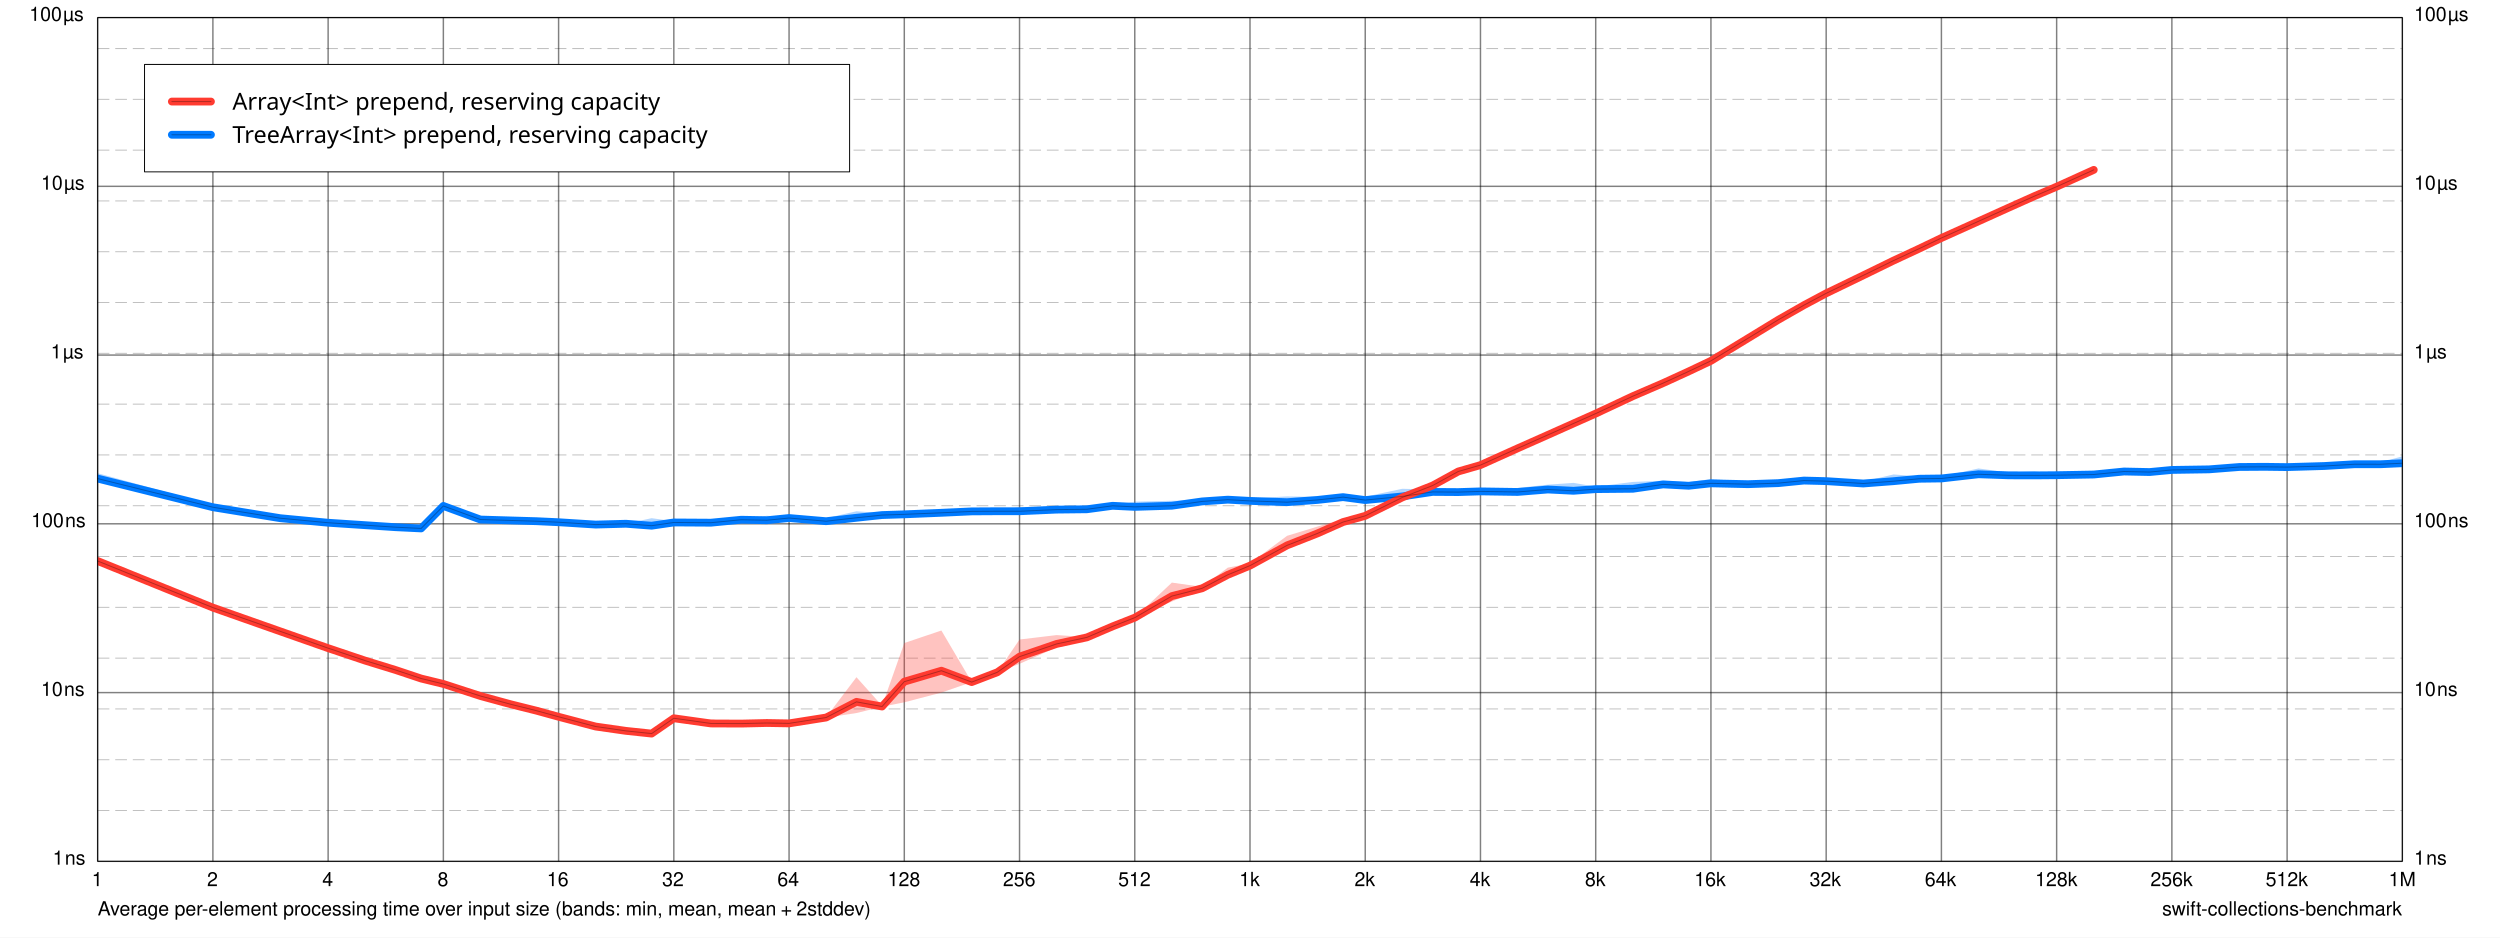
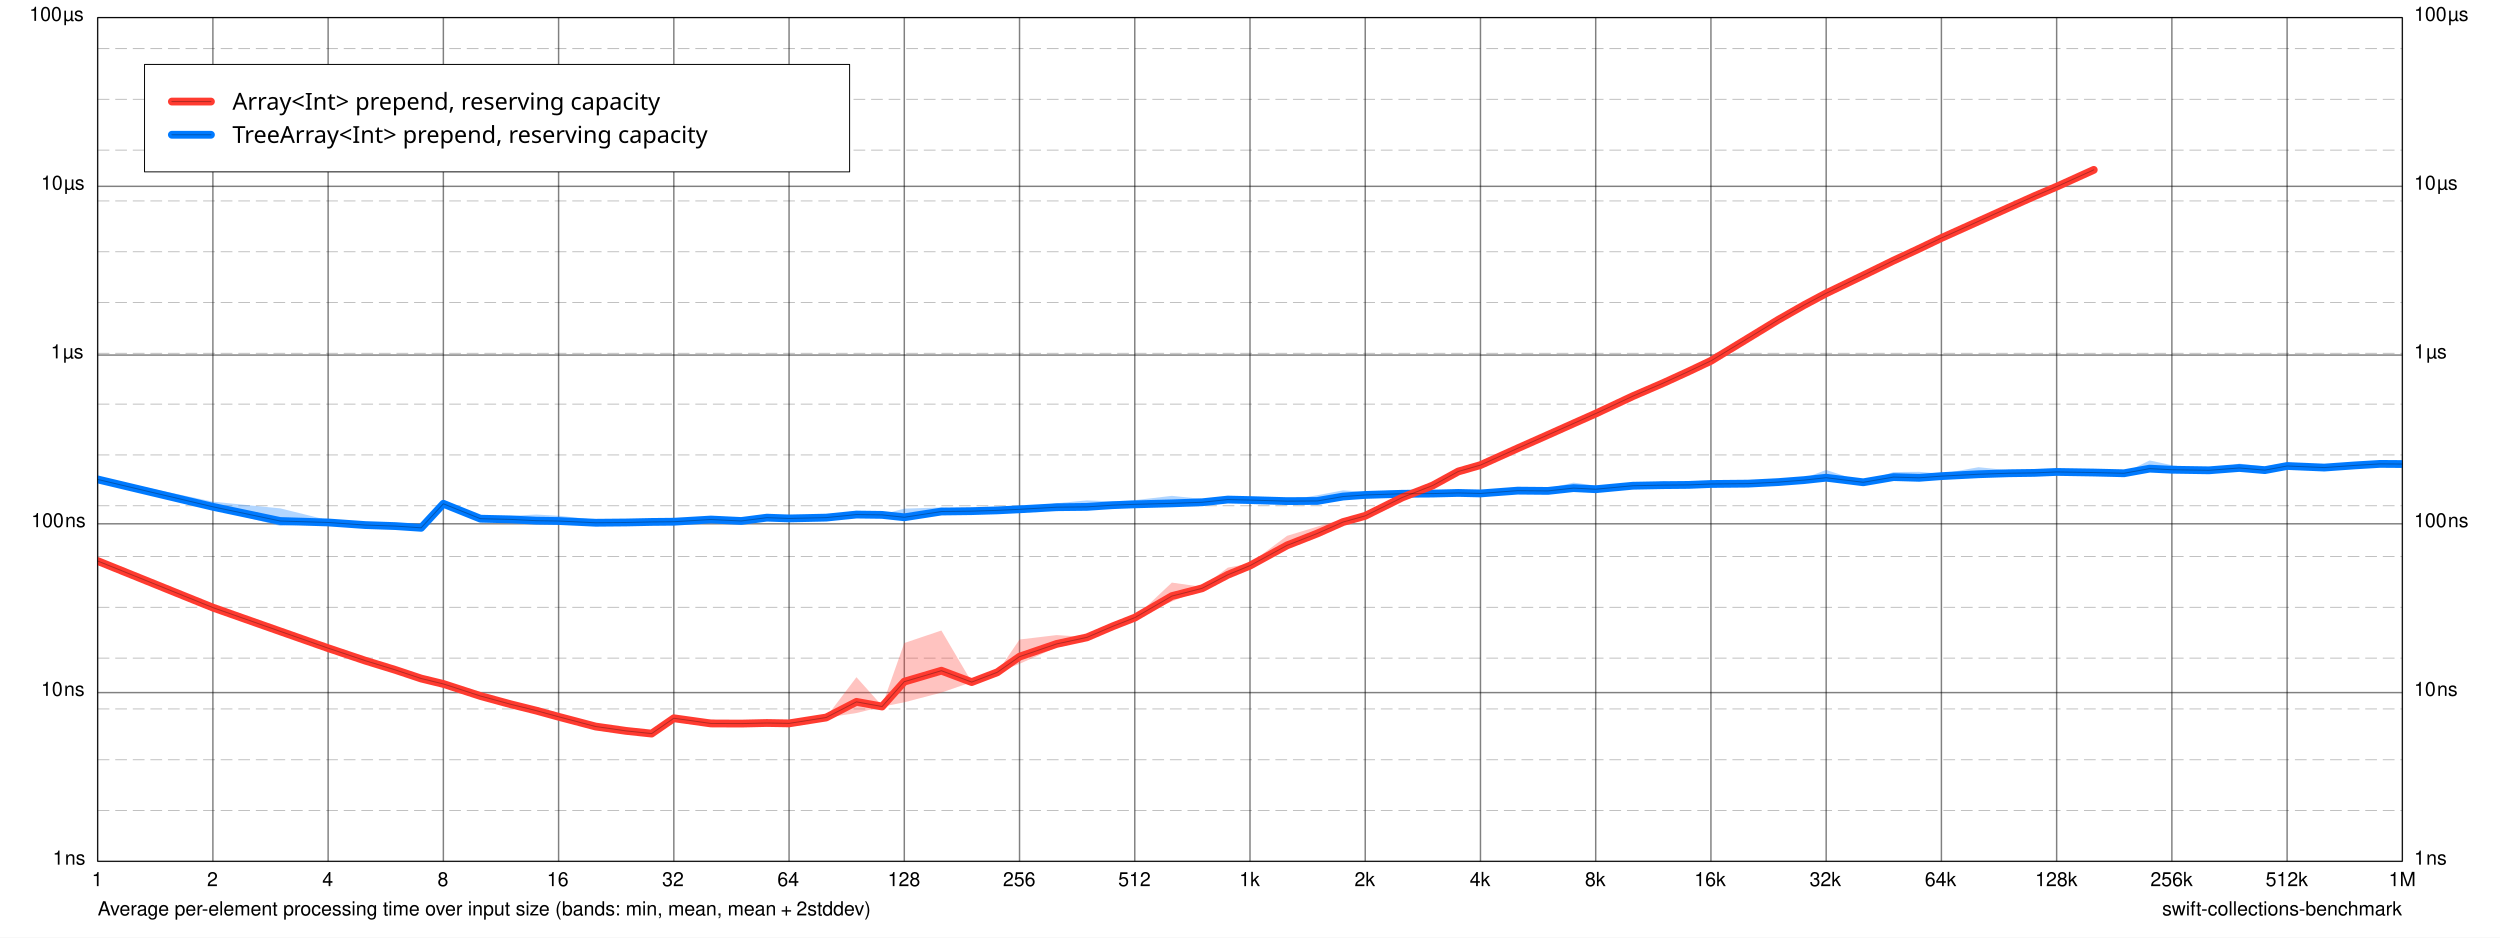
<svg xmlns="http://www.w3.org/2000/svg" xmlns:xlink="http://www.w3.org/1999/xlink" width="1280.0px" height="480.0px" viewBox="0.0 0.0 1280.0 480.0" version="1.1">
  <path d="M 0 0 L 0 480 L 1280 480 L 1280 0 z" fill="#FFFFFF" fill-opacity="1.0" stroke="none" />
  <text x="50" y="468.7" font-family="Helvetica" font-size="10" font-weight="normal" font-style="normal" fill="#000000" fill-opacity="1">Average per-element processing time over input size (bands: min, mean, mean + 2stddev)</text>
  <a xlink:href="https://github.com/apple/swift-collections-benchmark">
    <text x="1107" y="468.7" font-family="Helvetica" font-size="10" font-weight="normal" font-style="normal" fill="#000000" fill-opacity="1">swift-collections-benchmark</text>
  </a>
  <path d="M 50 9 L 50 441" fill="none" stroke-width="0.75" stroke="#000000" stroke-opacity="0.498" stroke-linecap="butt" stroke-linejoin="round" />
  <text x="47" y="453.7" font-family="Helvetica" font-size="10" font-weight="normal" font-style="normal" fill="#000000" fill-opacity="1">1</text>
  <path d="M 109 9 L 109 441" fill="none" stroke-width="0.75" stroke="#000000" stroke-opacity="0.498" stroke-linecap="butt" stroke-linejoin="round" />
  <text x="106" y="453.7" font-family="Helvetica" font-size="10" font-weight="normal" font-style="normal" fill="#000000" fill-opacity="1">2</text>
  <path d="M 168 9 L 168 441" fill="none" stroke-width="0.75" stroke="#000000" stroke-opacity="0.498" stroke-linecap="butt" stroke-linejoin="round" />
  <text x="165" y="453.7" font-family="Helvetica" font-size="10" font-weight="normal" font-style="normal" fill="#000000" fill-opacity="1">4</text>
  <path d="M 227 9 L 227 441" fill="none" stroke-width="0.75" stroke="#000000" stroke-opacity="0.498" stroke-linecap="butt" stroke-linejoin="round" />
  <text x="224" y="453.7" font-family="Helvetica" font-size="10" font-weight="normal" font-style="normal" fill="#000000" fill-opacity="1">8</text>
  <path d="M 286 9 L 286 441" fill="none" stroke-width="0.75" stroke="#000000" stroke-opacity="0.498" stroke-linecap="butt" stroke-linejoin="round" />
  <text x="280" y="453.7" font-family="Helvetica" font-size="10" font-weight="normal" font-style="normal" fill="#000000" fill-opacity="1">16</text>
  <path d="M 345 9 L 345 441" fill="none" stroke-width="0.75" stroke="#000000" stroke-opacity="0.498" stroke-linecap="butt" stroke-linejoin="round" />
  <text x="339" y="453.7" font-family="Helvetica" font-size="10" font-weight="normal" font-style="normal" fill="#000000" fill-opacity="1">32</text>
  <path d="M 404 9 L 404 441" fill="none" stroke-width="0.75" stroke="#000000" stroke-opacity="0.498" stroke-linecap="butt" stroke-linejoin="round" />
  <text x="398" y="453.7" font-family="Helvetica" font-size="10" font-weight="normal" font-style="normal" fill="#000000" fill-opacity="1">64</text>
  <path d="M 463 9 L 463 441" fill="none" stroke-width="0.75" stroke="#000000" stroke-opacity="0.498" stroke-linecap="butt" stroke-linejoin="round" />
  <text x="454.5" y="453.7" font-family="Helvetica" font-size="10" font-weight="normal" font-style="normal" fill="#000000" fill-opacity="1">128</text>
  <path d="M 522 9 L 522 441" fill="none" stroke-width="0.75" stroke="#000000" stroke-opacity="0.498" stroke-linecap="butt" stroke-linejoin="round" />
  <text x="513.5" y="453.7" font-family="Helvetica" font-size="10" font-weight="normal" font-style="normal" fill="#000000" fill-opacity="1">256</text>
  <path d="M 581 9 L 581 441" fill="none" stroke-width="0.75" stroke="#000000" stroke-opacity="0.498" stroke-linecap="butt" stroke-linejoin="round" />
  <text x="572.5" y="453.7" font-family="Helvetica" font-size="10" font-weight="normal" font-style="normal" fill="#000000" fill-opacity="1">512</text>
  <path d="M 640 9 L 640 441" fill="none" stroke-width="0.75" stroke="#000000" stroke-opacity="0.498" stroke-linecap="butt" stroke-linejoin="round" />
  <text x="634.5" y="453.7" font-family="Helvetica" font-size="10" font-weight="normal" font-style="normal" fill="#000000" fill-opacity="1">1k</text>
  <path d="M 699 9 L 699 441" fill="none" stroke-width="0.75" stroke="#000000" stroke-opacity="0.498" stroke-linecap="butt" stroke-linejoin="round" />
  <text x="693.5" y="453.7" font-family="Helvetica" font-size="10" font-weight="normal" font-style="normal" fill="#000000" fill-opacity="1">2k</text>
  <path d="M 758 9 L 758 441" fill="none" stroke-width="0.75" stroke="#000000" stroke-opacity="0.498" stroke-linecap="butt" stroke-linejoin="round" />
  <text x="752.5" y="453.7" font-family="Helvetica" font-size="10" font-weight="normal" font-style="normal" fill="#000000" fill-opacity="1">4k</text>
  <path d="M 817 9 L 817 441" fill="none" stroke-width="0.75" stroke="#000000" stroke-opacity="0.498" stroke-linecap="butt" stroke-linejoin="round" />
  <text x="811.5" y="453.7" font-family="Helvetica" font-size="10" font-weight="normal" font-style="normal" fill="#000000" fill-opacity="1">8k</text>
  <path d="M 876 9 L 876 441" fill="none" stroke-width="0.75" stroke="#000000" stroke-opacity="0.498" stroke-linecap="butt" stroke-linejoin="round" />
  <text x="867.5" y="453.7" font-family="Helvetica" font-size="10" font-weight="normal" font-style="normal" fill="#000000" fill-opacity="1">16k</text>
  <path d="M 935 9 L 935 441" fill="none" stroke-width="0.75" stroke="#000000" stroke-opacity="0.498" stroke-linecap="butt" stroke-linejoin="round" />
  <text x="926.5" y="453.7" font-family="Helvetica" font-size="10" font-weight="normal" font-style="normal" fill="#000000" fill-opacity="1">32k</text>
  <path d="M 994 9 L 994 441" fill="none" stroke-width="0.75" stroke="#000000" stroke-opacity="0.498" stroke-linecap="butt" stroke-linejoin="round" />
  <text x="985.5" y="453.7" font-family="Helvetica" font-size="10" font-weight="normal" font-style="normal" fill="#000000" fill-opacity="1">64k</text>
  <path d="M 1053 9 L 1053 441" fill="none" stroke-width="0.75" stroke="#000000" stroke-opacity="0.498" stroke-linecap="butt" stroke-linejoin="round" />
  <text x="1042" y="453.7" font-family="Helvetica" font-size="10" font-weight="normal" font-style="normal" fill="#000000" fill-opacity="1">128k</text>
  <path d="M 1112 9 L 1112 441" fill="none" stroke-width="0.75" stroke="#000000" stroke-opacity="0.498" stroke-linecap="butt" stroke-linejoin="round" />
  <text x="1101" y="453.7" font-family="Helvetica" font-size="10" font-weight="normal" font-style="normal" fill="#000000" fill-opacity="1">256k</text>
  <path d="M 1171 9 L 1171 441" fill="none" stroke-width="0.75" stroke="#000000" stroke-opacity="0.498" stroke-linecap="butt" stroke-linejoin="round" />
  <text x="1160" y="453.7" font-family="Helvetica" font-size="10" font-weight="normal" font-style="normal" fill="#000000" fill-opacity="1">512k</text>
  <path d="M 1230 9 L 1230 441" fill="none" stroke-width="0.75" stroke="#000000" stroke-opacity="0.498" stroke-linecap="butt" stroke-linejoin="round" />
  <text x="1223" y="453.7" font-family="Helvetica" font-size="10" font-weight="normal" font-style="normal" fill="#000000" fill-opacity="1">1M</text>
  <path d="M 50 441 L 1230 441" fill="none" stroke-width="0.75" stroke="#000000" stroke-opacity="0.498" stroke-linecap="butt" stroke-linejoin="round" />
  <text x="27" y="442.7" font-family="Helvetica" font-size="10" font-weight="normal" font-style="normal" fill="#000000" fill-opacity="1">1 ns</text>
  <text x="1236" y="442.7" font-family="Helvetica" font-size="10" font-weight="normal" font-style="normal" fill="#000000" fill-opacity="1">1 ns</text>
  <path d="M 50 354.6 L 1230 354.6" fill="none" stroke-width="0.75" stroke="#000000" stroke-opacity="0.498" stroke-linecap="butt" stroke-linejoin="round" />
  <text x="21" y="356.3" font-family="Helvetica" font-size="10" font-weight="normal" font-style="normal" fill="#000000" fill-opacity="1">10 ns</text>
  <text x="1236" y="356.3" font-family="Helvetica" font-size="10" font-weight="normal" font-style="normal" fill="#000000" fill-opacity="1">10 ns</text>
  <path d="M 50 268.2 L 1230 268.2" fill="none" stroke-width="0.75" stroke="#000000" stroke-opacity="0.498" stroke-linecap="butt" stroke-linejoin="round" />
  <text x="16" y="269.9" font-family="Helvetica" font-size="10" font-weight="normal" font-style="normal" fill="#000000" fill-opacity="1">100 ns</text>
  <text x="1236" y="269.9" font-family="Helvetica" font-size="10" font-weight="normal" font-style="normal" fill="#000000" fill-opacity="1">100 ns</text>
  <path d="M 50 181.8 L 1230 181.8" fill="none" stroke-width="0.75" stroke="#000000" stroke-opacity="0.498" stroke-linecap="butt" stroke-linejoin="round" />
  <text x="26" y="183.5" font-family="Helvetica" font-size="10" font-weight="normal" font-style="normal" fill="#000000" fill-opacity="1">1 µs</text>
  <text x="1236" y="183.5" font-family="Helvetica" font-size="10" font-weight="normal" font-style="normal" fill="#000000" fill-opacity="1">1 µs</text>
  <path d="M 50 95.4 L 1230 95.4" fill="none" stroke-width="0.75" stroke="#000000" stroke-opacity="0.498" stroke-linecap="butt" stroke-linejoin="round" />
  <text x="21" y="97.1" font-family="Helvetica" font-size="10" font-weight="normal" font-style="normal" fill="#000000" fill-opacity="1">10 µs</text>
  <text x="1236" y="97.1" font-family="Helvetica" font-size="10" font-weight="normal" font-style="normal" fill="#000000" fill-opacity="1">10 µs</text>
  <path d="M 50 9 L 1230 9" fill="none" stroke-width="0.75" stroke="#000000" stroke-opacity="0.498" stroke-linecap="butt" stroke-linejoin="round" />
  <text x="15" y="10.7" font-family="Helvetica" font-size="10" font-weight="normal" font-style="normal" fill="#000000" fill-opacity="1">100 µs</text>
  <text x="1236" y="10.7" font-family="Helvetica" font-size="10" font-weight="normal" font-style="normal" fill="#000000" fill-opacity="1">100 µs</text>
  <path d="M 50 414.99 L 1230 414.99" fill="none" stroke-width="0.5" stroke="#000000" stroke-opacity="0.259" stroke-linecap="butt" stroke-linejoin="round" stroke-dasharray="6 3" stroke-dashoffset="0" />
  <path d="M 50 388.98 L 1230 388.98" fill="none" stroke-width="0.5" stroke="#000000" stroke-opacity="0.259" stroke-linecap="butt" stroke-linejoin="round" stroke-dasharray="6 3" stroke-dashoffset="0" />
  <path d="M 50 362.97 L 1230 362.97" fill="none" stroke-width="0.5" stroke="#000000" stroke-opacity="0.259" stroke-linecap="butt" stroke-linejoin="round" stroke-dasharray="6 3" stroke-dashoffset="0" />
  <path d="M 50 336.96 L 1230 336.96" fill="none" stroke-width="0.5" stroke="#000000" stroke-opacity="0.259" stroke-linecap="butt" stroke-linejoin="round" stroke-dasharray="6 3" stroke-dashoffset="0" />
  <path d="M 50 310.96 L 1230 310.96" fill="none" stroke-width="0.5" stroke="#000000" stroke-opacity="0.259" stroke-linecap="butt" stroke-linejoin="round" stroke-dasharray="6 3" stroke-dashoffset="0" />
  <path d="M 50 284.95 L 1230 284.95" fill="none" stroke-width="0.5" stroke="#000000" stroke-opacity="0.259" stroke-linecap="butt" stroke-linejoin="round" stroke-dasharray="6 3" stroke-dashoffset="0" />
  <path d="M 50 258.94 L 1230 258.94" fill="none" stroke-width="0.5" stroke="#000000" stroke-opacity="0.259" stroke-linecap="butt" stroke-linejoin="round" stroke-dasharray="6 3" stroke-dashoffset="0" />
  <path d="M 50 232.93 L 1230 232.93" fill="none" stroke-width="0.5" stroke="#000000" stroke-opacity="0.259" stroke-linecap="butt" stroke-linejoin="round" stroke-dasharray="6 3" stroke-dashoffset="0" />
  <path d="M 50 206.92 L 1230 206.92" fill="none" stroke-width="0.5" stroke="#000000" stroke-opacity="0.259" stroke-linecap="butt" stroke-linejoin="round" stroke-dasharray="6 3" stroke-dashoffset="0" />
  <path d="M 50 180.91 L 1230 180.91" fill="none" stroke-width="0.5" stroke="#000000" stroke-opacity="0.259" stroke-linecap="butt" stroke-linejoin="round" stroke-dasharray="6 3" stroke-dashoffset="0" />
  <path d="M 50 154.9 L 1230 154.9" fill="none" stroke-width="0.5" stroke="#000000" stroke-opacity="0.259" stroke-linecap="butt" stroke-linejoin="round" stroke-dasharray="6 3" stroke-dashoffset="0" />
  <path d="M 50 128.89 L 1230 128.89" fill="none" stroke-width="0.5" stroke="#000000" stroke-opacity="0.259" stroke-linecap="butt" stroke-linejoin="round" stroke-dasharray="6 3" stroke-dashoffset="0" />
  <path d="M 50 102.88 L 1230 102.88" fill="none" stroke-width="0.5" stroke="#000000" stroke-opacity="0.259" stroke-linecap="butt" stroke-linejoin="round" stroke-dasharray="6 3" stroke-dashoffset="0" />
  <path d="M 50 76.874 L 1230 76.874" fill="none" stroke-width="0.5" stroke="#000000" stroke-opacity="0.259" stroke-linecap="butt" stroke-linejoin="round" stroke-dasharray="6 3" stroke-dashoffset="0" />
  <path d="M 50 50.865 L 1230 50.865" fill="none" stroke-width="0.5" stroke="#000000" stroke-opacity="0.259" stroke-linecap="butt" stroke-linejoin="round" stroke-dasharray="6 3" stroke-dashoffset="0" />
  <path d="M 50 24.856 L 1230 24.856" fill="none" stroke-width="0.5" stroke="#000000" stroke-opacity="0.259" stroke-linecap="butt" stroke-linejoin="round" stroke-dasharray="6 3" stroke-dashoffset="0" />
  <path d="M 74 33 L 74 88 L 435 88 L 435 33 z" fill="#FFFFFF" fill-opacity="1.0" stroke="none" />
  <clipPath id="clip-0">
    <path d="M 50 9 L 50 441 L 1230 441 L 1230 9 z" />
  </clipPath>
  <g clip-path="url(#clip-0)">
-     <path d="M 50 242.28L 109 258.49L 143.51 265.24L 168 267.04L 186.99 268.71L 202.51 269.73L 215.63 270.42L 227 256.93L 245.99 265.81L 261.51 265.93L 274.63 266.68L 286 266.76L 304.99 268.46L 320.51 268.12L 333.63 265.31L 345 266.86L 363.99 266.02L 379.51 265.96L 392.63 264.07L 404 264.95L 422.99 265.3L 438.51 261.77L 451.63 262.68L 463 263.09L 481.99 262.49L 497.51 261.66L 510.63 261.61L 522 259.57L 540.99 260.52L 556.51 260.67L 569.63 258.89L 581 256.85L 599.99 256.39L 615.51 256.21L 628.63 254.55L 640 255.2L 658.99 254.16L 674.51 254.42L 687.63 254.07L 699 254.31L 717.99 250.25L 733.51 250.65L 746.63 250.86L 758 250.7L 776.99 249.82L 792.51 248.16L 805.63 247.23L 817 249.17L 835.99 246.75L 851.51 246.15L 864.63 246.84L 876 245.29L 894.99 246.71L 910.51 246.37L 923.63 245.91L 935 244.88L 953.99 246.57L 969.51 242.91L 982.63 243.94L 994 244.01L 1013 239.85L 1028.5 241.93L 1041.6 241.29L 1053 242.62L 1072 241.43L 1087.5 239.73L 1100.6 241.2L 1112 240.25L 1131 239.6L 1146.5 239.09L 1159.6 238.69L 1171 237.39L 1190 237.89L 1205.5 236.93L 1218.6 236.73L 1230 233.64L 1230 238.5L 1218.6 238.05L 1205.5 237.96L 1190 238.85L 1171 239.81L 1159.6 239.13L 1146.5 239.1L 1131 240.56L 1112 240.75L 1100.6 241.86L 1087.5 242.02L 1072 243.5L 1053 243.54L 1041.6 244.17L 1028.5 243.87L 1013 243.93L 994 245.31L 982.63 245.55L 969.51 247.66L 953.99 247.9L 935 246.87L 923.63 246.1L 910.51 247.71L 894.99 248.33L 876 248.27L 864.63 249.4L 851.51 248.69L 835.99 251.58L 817 250.89L 805.63 252.82L 792.51 251.54L 776.99 252.64L 758 251.92L 746.63 252.34L 733.51 252.3L 717.99 255.66L 699 256.67L 687.63 254.69L 674.51 256.53L 658.99 258.23L 640 256.92L 628.63 256.29L 615.51 256.91L 599.99 259.87L 581 260.52L 569.63 259L 556.51 260.76L 540.99 261.06L 522 262.56L 510.63 261.79L 497.51 261.9L 481.99 262.57L 463 263.44L 451.63 264.08L 438.51 266.35L 422.99 267.42L 404 265.33L 392.63 267.21L 379.51 266.16L 363.99 268.2L 345 267.72L 333.63 270.62L 320.51 268.18L 304.99 268.62L 286 267.6L 274.63 266.9L 261.51 266.67L 245.99 266.09L 227 259.83L 215.63 270.6L 202.51 269.99L 186.99 268.96L 168 267.85L 143.51 265.35L 109 260.14L 50 246.06" fill="#007AFF" fill-opacity="0.302" stroke="none" />
+     <path d="M 50 244.27L 109 256.86L 143.51 260.29L 168 266.33L 186.99 267.25L 202.51 268.31L 215.63 269.76L 227 255.97L 245.99 263.97L 261.51 264.11L 274.63 263.44L 286 264.07L 304.99 266.11L 320.51 266.05L 333.63 265.8L 345 266.66L 363.99 264.22L 379.51 265.21L 392.63 263.27L 404 265L 422.99 264.02L 438.51 261.49L 451.63 263.39L 463 260.42L 481.99 259.81L 497.51 261.14L 510.63 260.65L 522 260.41L 540.99 257.65L 556.51 256.2L 569.63 256.73L 581 256.09L 599.99 253.87L 615.51 255.48L 628.63 254.13L 640 255.55L 658.99 256.15L 674.51 253.56L 687.63 251.06L 699 251.82L 717.99 251L 733.51 252.5L 746.63 250.35L 758 252.3L 776.99 250.53L 792.51 250.09L 805.63 247.11L 817 248.65L 835.99 248.52L 851.51 246.39L 864.63 248.19L 876 246.89L 894.99 246.86L 910.51 245.71L 923.63 244.86L 935 240.62L 953.99 246.83L 969.51 241.69L 982.63 241.57L 994 242.59L 1013 239.21L 1028.5 240.78L 1041.6 241.69L 1053 241.59L 1072 240.91L 1087.5 242.18L 1100.6 235.75L 1112 238.18L 1131 240.75L 1146.5 237.37L 1159.6 238.84L 1171 236.86L 1190 238.06L 1205.5 238.17L 1218.6 236.53L 1230 237.17L 1230 237.73L 1218.6 237.87L 1205.5 238.35L 1190 239.88L 1171 239.22L 1159.6 241.39L 1146.5 240.42L 1131 240.81L 1112 241.35L 1100.6 241.55L 1087.5 242.35L 1072 242.32L 1053 241.65L 1041.6 242.28L 1028.5 242.85L 1013 244.17L 994 244.21L 982.63 245.79L 969.51 245.22L 953.99 246.96L 935 246.1L 923.63 246.17L 910.51 247.23L 894.99 247.89L 876 248.13L 864.63 248.3L 851.51 249.12L 835.99 248.76L 817 251.15L 805.63 250.95L 792.51 251.81L 776.99 251.45L 758 252.76L 746.63 253.12L 733.51 252.78L 717.99 253.48L 699 253.99L 687.63 255.42L 674.51 257.58L 658.99 256.73L 640 256.22L 628.63 256.39L 615.51 257.77L 599.99 259.19L 581 259.01L 569.63 259.36L 556.51 260.76L 540.99 260.43L 522 260.89L 510.63 261.54L 497.51 261.9L 481.99 262.67L 463 266.55L 451.63 263.71L 438.51 264.17L 422.99 265.38L 404 265.6L 392.63 265.68L 379.51 267.3L 363.99 266.64L 345 267.29L 333.63 267.74L 320.51 268.04L 304.99 268.21L 286 267.76L 274.63 267.77L 261.51 266.61L 245.99 266.15L 227 258.66L 215.63 270.41L 202.51 269.74L 186.99 269.41L 168 267.93L 143.51 269.34L 109 260.46L 50 245.88" fill="#007AFF" fill-opacity="0.302" stroke="none" />
    <path d="M 50 286.88L 109 311.1L 143.51 323.26L 168 331.86L 186.99 336.85L 202.51 341.44L 215.63 347.15L 227 350.18L 245.99 356.36L 261.51 360.38L 274.63 363.66L 286 366.99L 304.99 371.99L 320.51 374.06L 333.63 375.6L 345 367.75L 363.99 368.44L 379.51 369.44L 392.63 369.99L 404 369.95L 422.99 367.22L 438.51 346.73L 451.63 361.38L 463 329.22L 481.99 322.82L 497.51 349.18L 510.63 344.15L 522 327.43L 540.99 325.16L 556.51 326.15L 569.63 320.22L 581 316.18L 599.99 298.29L 615.51 300.49L 628.63 290.63L 640 288.47L 658.99 274.33L 674.51 269.62L 687.63 265.62L 699 262.87L 717.99 254.65L 733.51 247.84L 746.63 240.15L 758 238.02L 776.99 229.54L 792.51 222.61L 805.63 216.78L 817 211.73L 835.99 201.67L 851.51 195.51L 864.63 189.49L 876 183L 894.99 172.82L 910.51 163.64L 923.63 156.01L 935 149.97L 953.99 140.82L 969.51 133.4L 982.63 126.77L 994 121.1L 1013 112.88L 1028.5 105.92L 1041.6 99.698L 1053 95.359L 1072 86.23L 1072 87.243L 1053 95.653L 1041.6 100.69L 1028.5 106.44L 1013 113.45L 994 122.12L 982.63 127.48L 969.51 133.42L 953.99 141.05L 935 150.26L 923.63 156.33L 910.51 163.74L 894.99 173.32L 876 185.38L 864.63 190.38L 851.51 196.38L 835.99 203.28L 817 211.75L 805.63 216.81L 792.51 222.7L 776.99 229.56L 758 238.16L 746.63 241.85L 733.51 248.86L 717.99 254.69L 699 264.55L 687.63 267.9L 674.51 274.44L 658.99 281.11L 640 290.01L 628.63 295.68L 615.51 301.45L 599.99 307.99L 581 316.26L 569.63 320.89L 556.51 326.4L 540.99 331.43L 522 339.87L 510.63 344.22L 497.51 349.24L 481.99 354.61L 463 359.58L 451.63 361.86L 438.51 365.07L 422.99 367.43L 404 370.52L 392.63 370.24L 379.51 370.85L 363.99 371.13L 345 367.75L 333.63 375.6L 320.51 374.27L 304.99 371.99L 286 366.99L 274.63 363.93L 261.51 360.67L 245.99 356.36L 227 350.18L 215.63 347.5L 202.51 343.61L 186.99 338.77L 168 331.86L 143.51 323.26L 109 311.1L 50 287.37" fill="#FF3B30" fill-opacity="0.302" stroke="none" />
-     <path d="M 50 245.03L 109 259.7L 143.51 265.32L 168 267.64L 186.99 268.89L 202.51 269.92L 215.63 270.55L 227 259.05L 245.99 266.01L 261.51 266.47L 274.63 266.85L 286 267.38L 304.99 268.58L 320.51 268.16L 333.63 269.16L 345 267.5L 363.99 267.62L 379.51 266.11L 392.63 266.36L 404 265.23L 422.99 266.86L 438.51 265.1L 451.63 263.71L 463 263.34L 481.99 262.55L 497.51 261.83L 510.63 261.75L 522 261.76L 540.99 260.92L 556.51 260.74L 569.63 258.97L 581 259.52L 599.99 258.93L 615.51 256.73L 628.63 255.83L 640 256.46L 658.99 257.12L 674.51 255.97L 687.63 254.53L 699 256.04L 717.99 254.17L 733.51 251.86L 746.63 251.95L 758 251.59L 776.99 251.88L 792.51 250.62L 805.63 251.28L 817 250.43L 835.99 250.25L 851.51 248.01L 864.63 248.71L 876 247.47L 894.99 247.9L 910.51 247.36L 923.63 246.05L 935 246.34L 953.99 247.55L 969.51 246.36L 982.63 245.12L 994 244.97L 1013 242.82L 1028.5 243.36L 1041.6 243.4L 1053 243.3L 1072 242.95L 1087.5 241.41L 1100.6 241.69L 1112 240.61L 1131 240.31L 1146.5 239.1L 1159.6 239.01L 1171 239.16L 1190 238.6L 1205.5 237.69L 1218.6 237.7L 1230 237.17" fill="none" stroke-width="4" stroke="#007AFF" stroke-opacity="1" stroke-linecap="round" stroke-linejoin="round" />
+     <path d="M 50 245.46L 109 259.48L 143.51 266.76L 168 267.5L 186.99 268.83L 202.51 269.36L 215.63 270.24L 227 257.94L 245.99 265.57L 261.51 265.94L 274.63 266.59L 286 266.76L 304.99 267.65L 320.51 267.51L 333.63 267.23L 345 267.12L 363.99 266L 379.51 266.74L 392.63 265.04L 404 265.44L 422.99 265.02L 438.51 263.45L 451.63 263.62L 463 264.85L 481.99 261.9L 497.51 261.7L 510.63 261.31L 522 260.76L 540.99 259.69L 556.51 259.52L 569.63 258.65L 581 258.22L 599.99 257.72L 615.51 257.16L 628.63 255.78L 640 256.04L 658.99 256.58L 674.51 256.48L 687.63 254.23L 699 253.41L 717.99 252.81L 733.51 252.71L 746.63 252.38L 758 252.64L 776.99 251.21L 792.51 251.35L 805.63 249.91L 817 250.48L 835.99 248.7L 851.51 248.39L 864.63 248.27L 876 247.8L 894.99 247.62L 910.51 246.83L 923.63 245.82L 935 244.59L 953.99 246.93L 969.51 244.27L 982.63 244.64L 994 243.78L 1013 242.81L 1028.5 242.3L 1041.6 242.12L 1053 241.63L 1072 241.94L 1087.5 242.31L 1100.6 239.95L 1112 240.5L 1131 240.8L 1146.5 239.6L 1159.6 240.71L 1171 238.59L 1190 239.4L 1205.5 238.3L 1218.6 237.51L 1230 237.59" fill="none" stroke-width="4" stroke="#007AFF" stroke-opacity="1" stroke-linecap="round" stroke-linejoin="round" />
    <path d="M 50 287.24L 109 311.1L 143.51 323.26L 168 331.86L 186.99 338.25L 202.51 343.03L 215.63 347.41L 227 350.18L 245.99 356.36L 261.51 360.59L 274.63 363.86L 286 366.99L 304.99 371.99L 320.51 374.21L 333.63 375.6L 345 367.75L 363.99 370.41L 379.51 370.48L 392.63 370.17L 404 370.37L 422.99 367.37L 438.51 359.35L 451.63 361.74L 463 349.01L 481.99 343.4L 497.51 349.23L 510.63 344.2L 522 336.2L 540.99 329.69L 556.51 326.33L 569.63 320.71L 581 316.24L 599.99 305.2L 615.51 301.2L 628.63 294.29L 640 289.6L 658.99 279.22L 674.51 273.12L 687.63 267.29L 699 264.11L 717.99 254.68L 733.51 248.59L 746.63 241.4L 758 238.12L 776.99 229.56L 792.51 222.67L 805.63 216.81L 817 211.75L 835.99 202.85L 851.51 196.15L 864.63 190.14L 876 184.75L 894.99 173.19L 910.51 163.72L 923.63 156.24L 935 150.18L 953.99 140.99L 969.51 133.41L 982.63 127.3L 994 121.85L 1013 113.3L 1028.5 106.3L 1041.6 100.43L 1053 95.576L 1072 86.976" fill="none" stroke-width="4" stroke="#FF3B30" stroke-opacity="1" stroke-linecap="round" stroke-linejoin="round" />
-     <path d="M 50 245.03L 109 259.7L 143.51 265.32L 168 267.64L 186.99 268.89L 202.51 269.92L 215.63 270.55L 227 259.05L 245.99 266.01L 261.51 266.47L 274.63 266.85L 286 267.38L 304.99 268.58L 320.51 268.16L 333.63 269.16L 345 267.5L 363.99 267.62L 379.51 266.11L 392.63 266.36L 404 265.23L 422.99 266.86L 438.51 265.1L 451.63 263.71L 463 263.34L 481.99 262.55L 497.51 261.83L 510.63 261.75L 522 261.76L 540.99 260.92L 556.51 260.74L 569.63 258.97L 581 259.52L 599.99 258.93L 615.51 256.73L 628.63 255.83L 640 256.46L 658.99 257.12L 674.51 255.97L 687.63 254.53L 699 256.04L 717.99 254.17L 733.51 251.86L 746.63 251.95L 758 251.59L 776.99 251.88L 792.51 250.62L 805.63 251.28L 817 250.43L 835.99 250.25L 851.51 248.01L 864.63 248.71L 876 247.47L 894.99 247.9L 910.51 247.36L 923.63 246.05L 935 246.34L 953.99 247.55L 969.51 246.36L 982.63 245.12L 994 244.97L 1013 242.82L 1028.5 243.36L 1041.6 243.4L 1053 243.3L 1072 242.95L 1087.5 241.41L 1100.6 241.69L 1112 240.61L 1131 240.31L 1146.5 239.1L 1159.6 239.01L 1171 239.16L 1190 238.6L 1205.5 237.69L 1218.6 237.7L 1230 237.17" fill="none" stroke-width="0.5" stroke="#000000" stroke-opacity="0.302" stroke-linecap="round" stroke-linejoin="round" />
+     <path d="M 50 245.46L 109 259.48L 143.51 266.76L 168 267.5L 186.99 268.83L 202.51 269.36L 215.63 270.24L 227 257.94L 245.99 265.57L 261.51 265.94L 274.63 266.59L 286 266.76L 304.99 267.65L 320.51 267.51L 333.63 267.23L 345 267.12L 363.99 266L 379.51 266.74L 392.63 265.04L 404 265.44L 422.99 265.02L 438.51 263.45L 451.63 263.62L 463 264.85L 481.99 261.9L 497.51 261.7L 510.63 261.31L 522 260.76L 540.99 259.69L 556.51 259.52L 569.63 258.65L 581 258.22L 599.99 257.72L 615.51 257.16L 628.63 255.78L 640 256.04L 658.99 256.58L 674.51 256.48L 687.63 254.23L 699 253.41L 717.99 252.81L 733.51 252.71L 746.63 252.38L 758 252.64L 776.99 251.21L 792.51 251.35L 805.63 249.91L 817 250.48L 835.99 248.7L 851.51 248.39L 864.63 248.27L 876 247.8L 894.99 247.62L 910.51 246.83L 923.63 245.82L 935 244.59L 953.99 246.93L 969.51 244.27L 982.63 244.64L 994 243.78L 1013 242.81L 1028.5 242.3L 1041.6 242.12L 1053 241.63L 1072 241.94L 1087.5 242.31L 1100.6 239.95L 1112 240.5L 1131 240.8L 1146.5 239.6L 1159.6 240.71L 1171 238.59L 1190 239.4L 1205.5 238.3L 1218.6 237.51L 1230 237.59" fill="none" stroke-width="0.5" stroke="#000000" stroke-opacity="0.302" stroke-linecap="round" stroke-linejoin="round" />
    <path d="M 50 287.24L 109 311.1L 143.51 323.26L 168 331.86L 186.99 338.25L 202.51 343.03L 215.63 347.41L 227 350.18L 245.99 356.36L 261.51 360.59L 274.63 363.86L 286 366.99L 304.99 371.99L 320.51 374.21L 333.63 375.6L 345 367.75L 363.99 370.41L 379.51 370.48L 392.63 370.17L 404 370.37L 422.99 367.37L 438.51 359.35L 451.63 361.74L 463 349.01L 481.99 343.4L 497.51 349.23L 510.63 344.2L 522 336.2L 540.99 329.69L 556.51 326.33L 569.63 320.71L 581 316.24L 599.99 305.2L 615.51 301.2L 628.63 294.29L 640 289.6L 658.99 279.22L 674.51 273.12L 687.63 267.29L 699 264.11L 717.99 254.68L 733.51 248.59L 746.63 241.4L 758 238.12L 776.99 229.56L 792.51 222.67L 805.63 216.81L 817 211.75L 835.99 202.85L 851.51 196.15L 864.63 190.14L 876 184.75L 894.99 173.19L 910.51 163.72L 923.63 156.24L 935 150.18L 953.99 140.99L 969.51 133.41L 982.63 127.3L 994 121.85L 1013 113.3L 1028.5 106.3L 1041.6 100.43L 1053 95.576L 1072 86.976" fill="none" stroke-width="0.5" stroke="#000000" stroke-opacity="0.302" stroke-linecap="round" stroke-linejoin="round" />
  </g>
  <path d="M 74 33 L 74 88 L 435 88 L 435 33 z" fill="#FFFFFF" fill-opacity="0.702" stroke-width="0.5" stroke="#000000" stroke-opacity="1" stroke-linecap="round" stroke-linejoin="round" />
  <path d="M 88 52 L 108 52" fill="none" stroke-width="4" stroke="#FF3B30" stroke-opacity="1" stroke-linecap="round" stroke-linejoin="round" />
  <path d="M 88 52 L 108 52" fill="none" stroke-width="0.5" stroke="#000000" stroke-opacity="0.302" stroke-linecap="round" stroke-linejoin="round" />
  <text x="119" y="56.17" font-family="Menlo" font-size="12" font-weight="normal" font-style="normal" fill="#000000" fill-opacity="1">Array&lt;Int&gt; prepend, reserving capacity</text>
  <path d="M 88 69 L 108 69" fill="none" stroke-width="4" stroke="#007AFF" stroke-opacity="1" stroke-linecap="round" stroke-linejoin="round" />
  <path d="M 88 69 L 108 69" fill="none" stroke-width="0.5" stroke="#000000" stroke-opacity="0.302" stroke-linecap="round" stroke-linejoin="round" />
  <text x="119" y="73.17" font-family="Menlo" font-size="12" font-weight="normal" font-style="normal" fill="#000000" fill-opacity="1">TreeArray&lt;Int&gt; prepend, reserving capacity</text>
  <path d="M 50 9 L 50 441 L 1230 441 L 1230 9 z" fill="none" stroke-width="0.5" stroke="#000000" stroke-opacity="1" stroke-linecap="round" stroke-linejoin="round" />
</svg>
